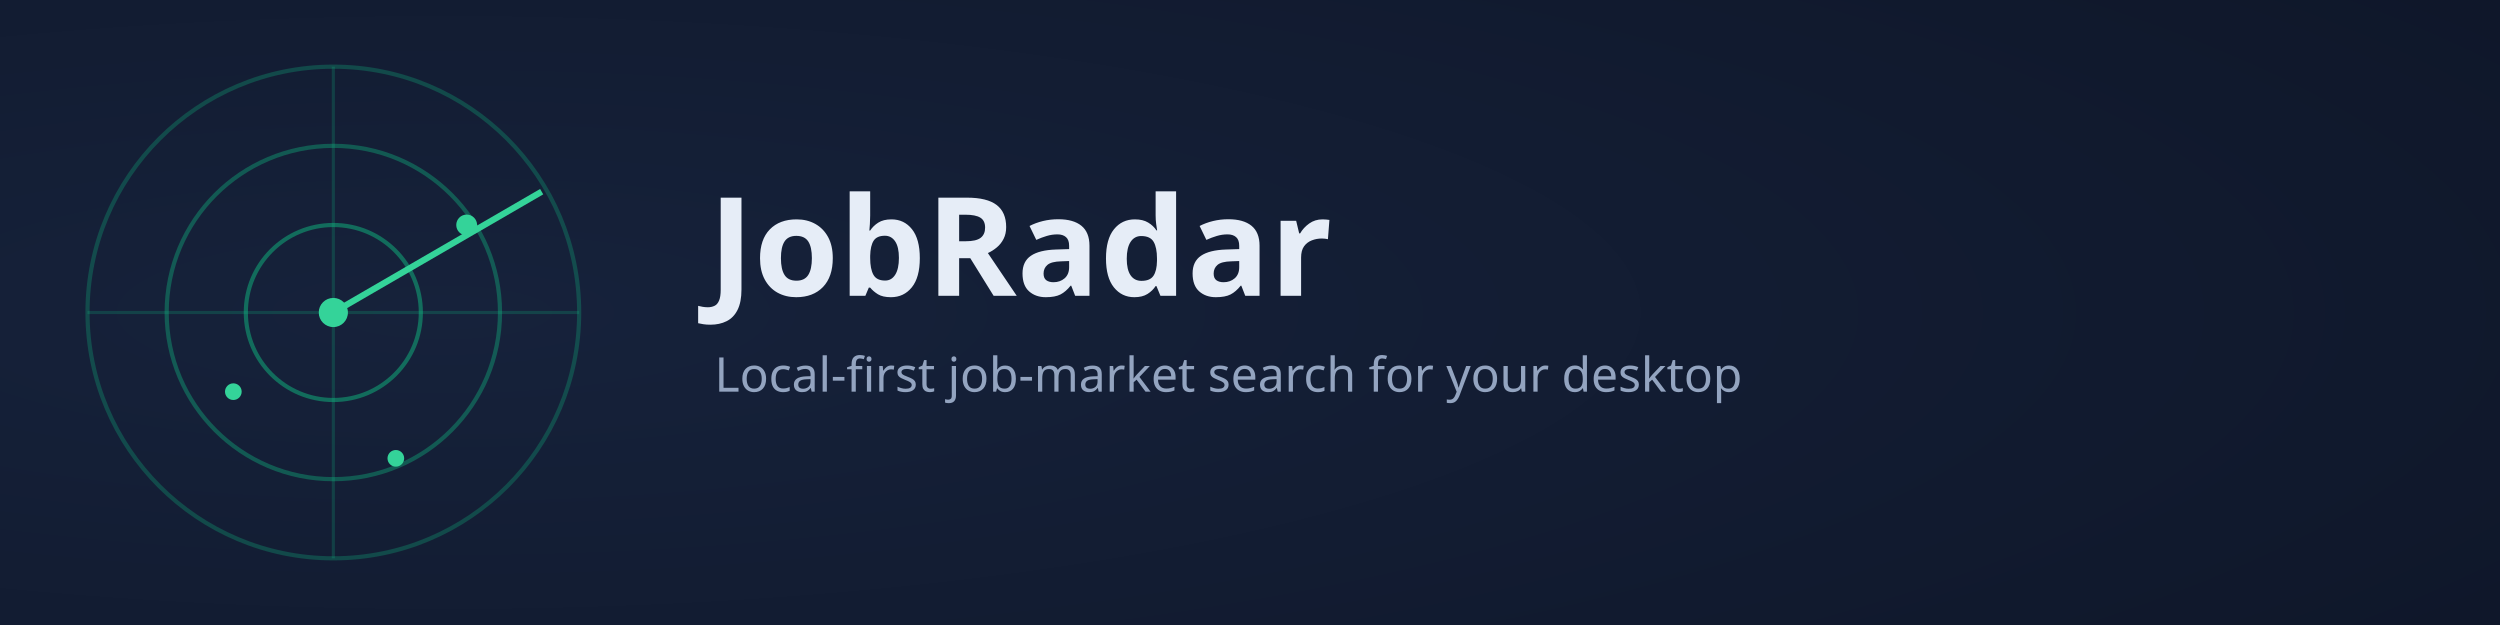
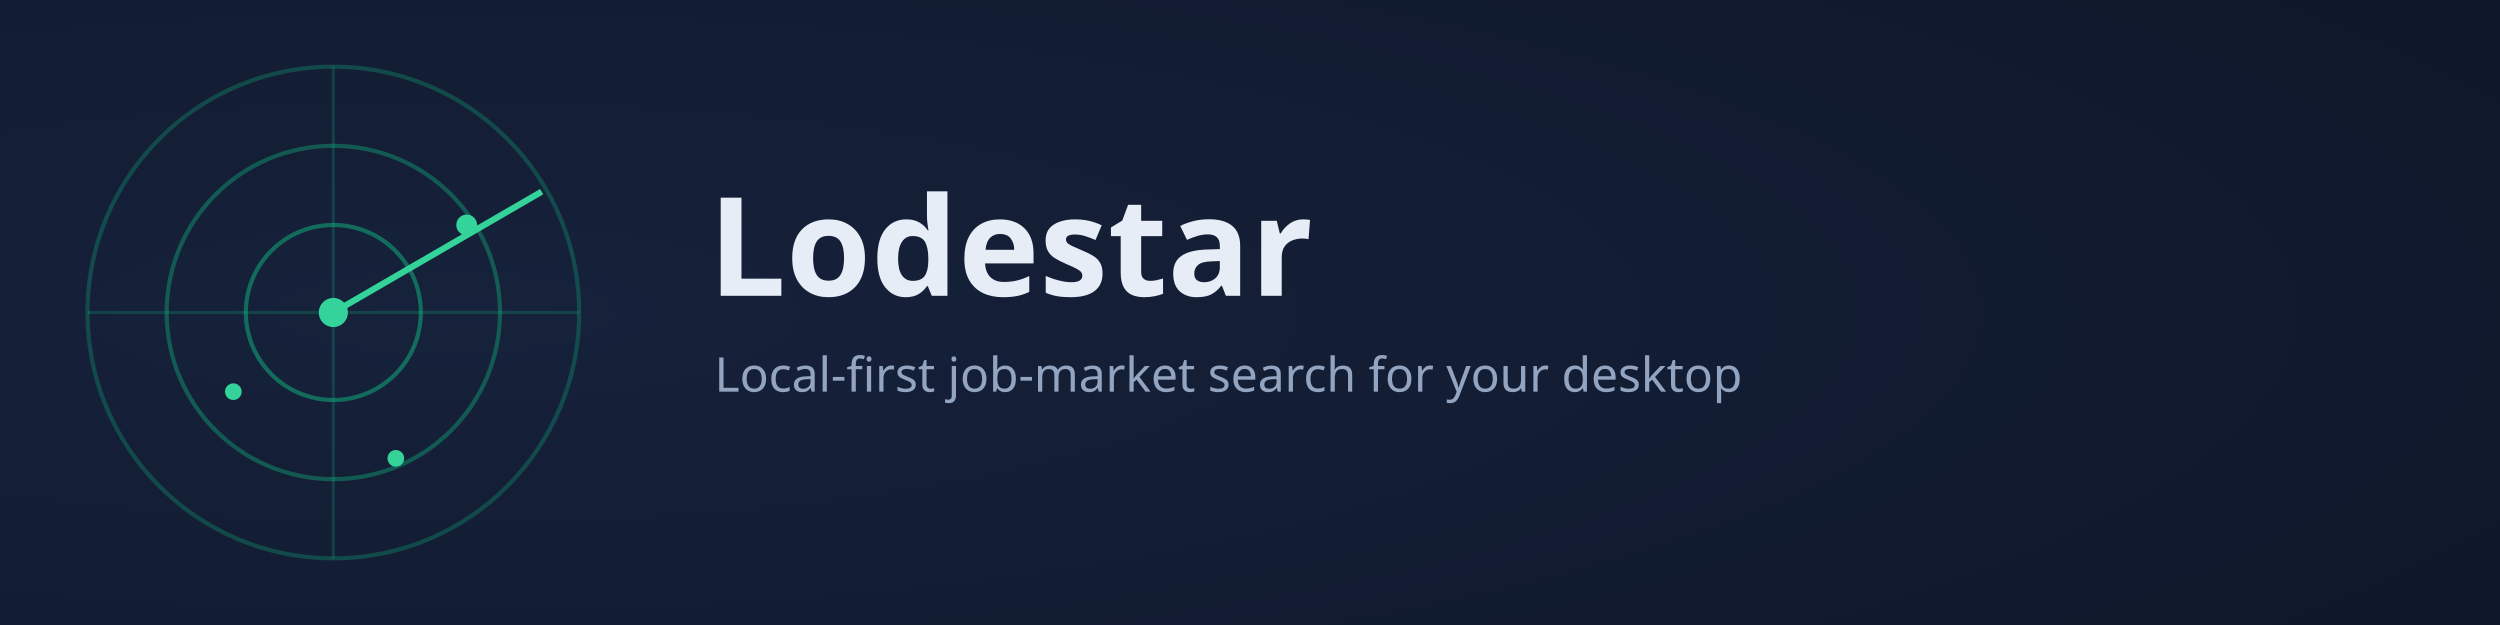
- <svg xmlns="http://www.w3.org/2000/svg" width="1200" height="300" viewBox="0 0 1200 300" role="img" aria-label="JobRadar">
+ <svg xmlns="http://www.w3.org/2000/svg" width="1200" height="300" viewBox="0 0 1200 300" role="img" aria-label="Lodestar">
  <defs>
    <radialGradient id="bg" cx="18%" cy="50%" r="95%">
      <stop offset="0%" stop-color="#16223b" />
      <stop offset="100%" stop-color="#0f172a" />
    </radialGradient>
  </defs>
  <rect width="1200" height="300" fill="url(#bg)" />
  <g transform="translate(160,150)" fill="none" stroke="#10b981">
    <circle r="42" stroke-opacity="0.5" stroke-width="2" />
    <circle r="80" stroke-opacity="0.38" stroke-width="2" />
    <circle r="118" stroke-opacity="0.28" stroke-width="2" />
    <line x1="-118" y1="0" x2="118" y2="0" stroke-opacity="0.22" stroke-width="1.5" />
    <line x1="0" y1="-118" x2="0" y2="118" stroke-opacity="0.22" stroke-width="1.5" />
    <line x1="0" y1="0" x2="100" y2="-58" stroke="#34d399" stroke-width="3" />
    <circle r="7" fill="#34d399" stroke="none" />
    <circle cx="64" cy="-42" r="5" fill="#34d399" stroke="none" />
    <circle cx="-48" cy="38" r="4" fill="#34d399" stroke="none" />
    <circle cx="30" cy="70" r="4" fill="#34d399" stroke="none" />
  </g>
-   <text x="340" y="142" font-family="Segoe UI, system-ui, sans-serif" font-size="66" font-weight="700" fill="#e6edf7">JobRadar</text>
+   <text x="340" y="142" font-family="Segoe UI, system-ui, sans-serif" font-size="66" font-weight="700" fill="#e6edf7">Lodestar</text>
  <text x="343" y="188" font-family="Segoe UI, system-ui, sans-serif" font-size="23" fill="#93a4c0">Local-first job-market search for your desktop</text>
</svg>
